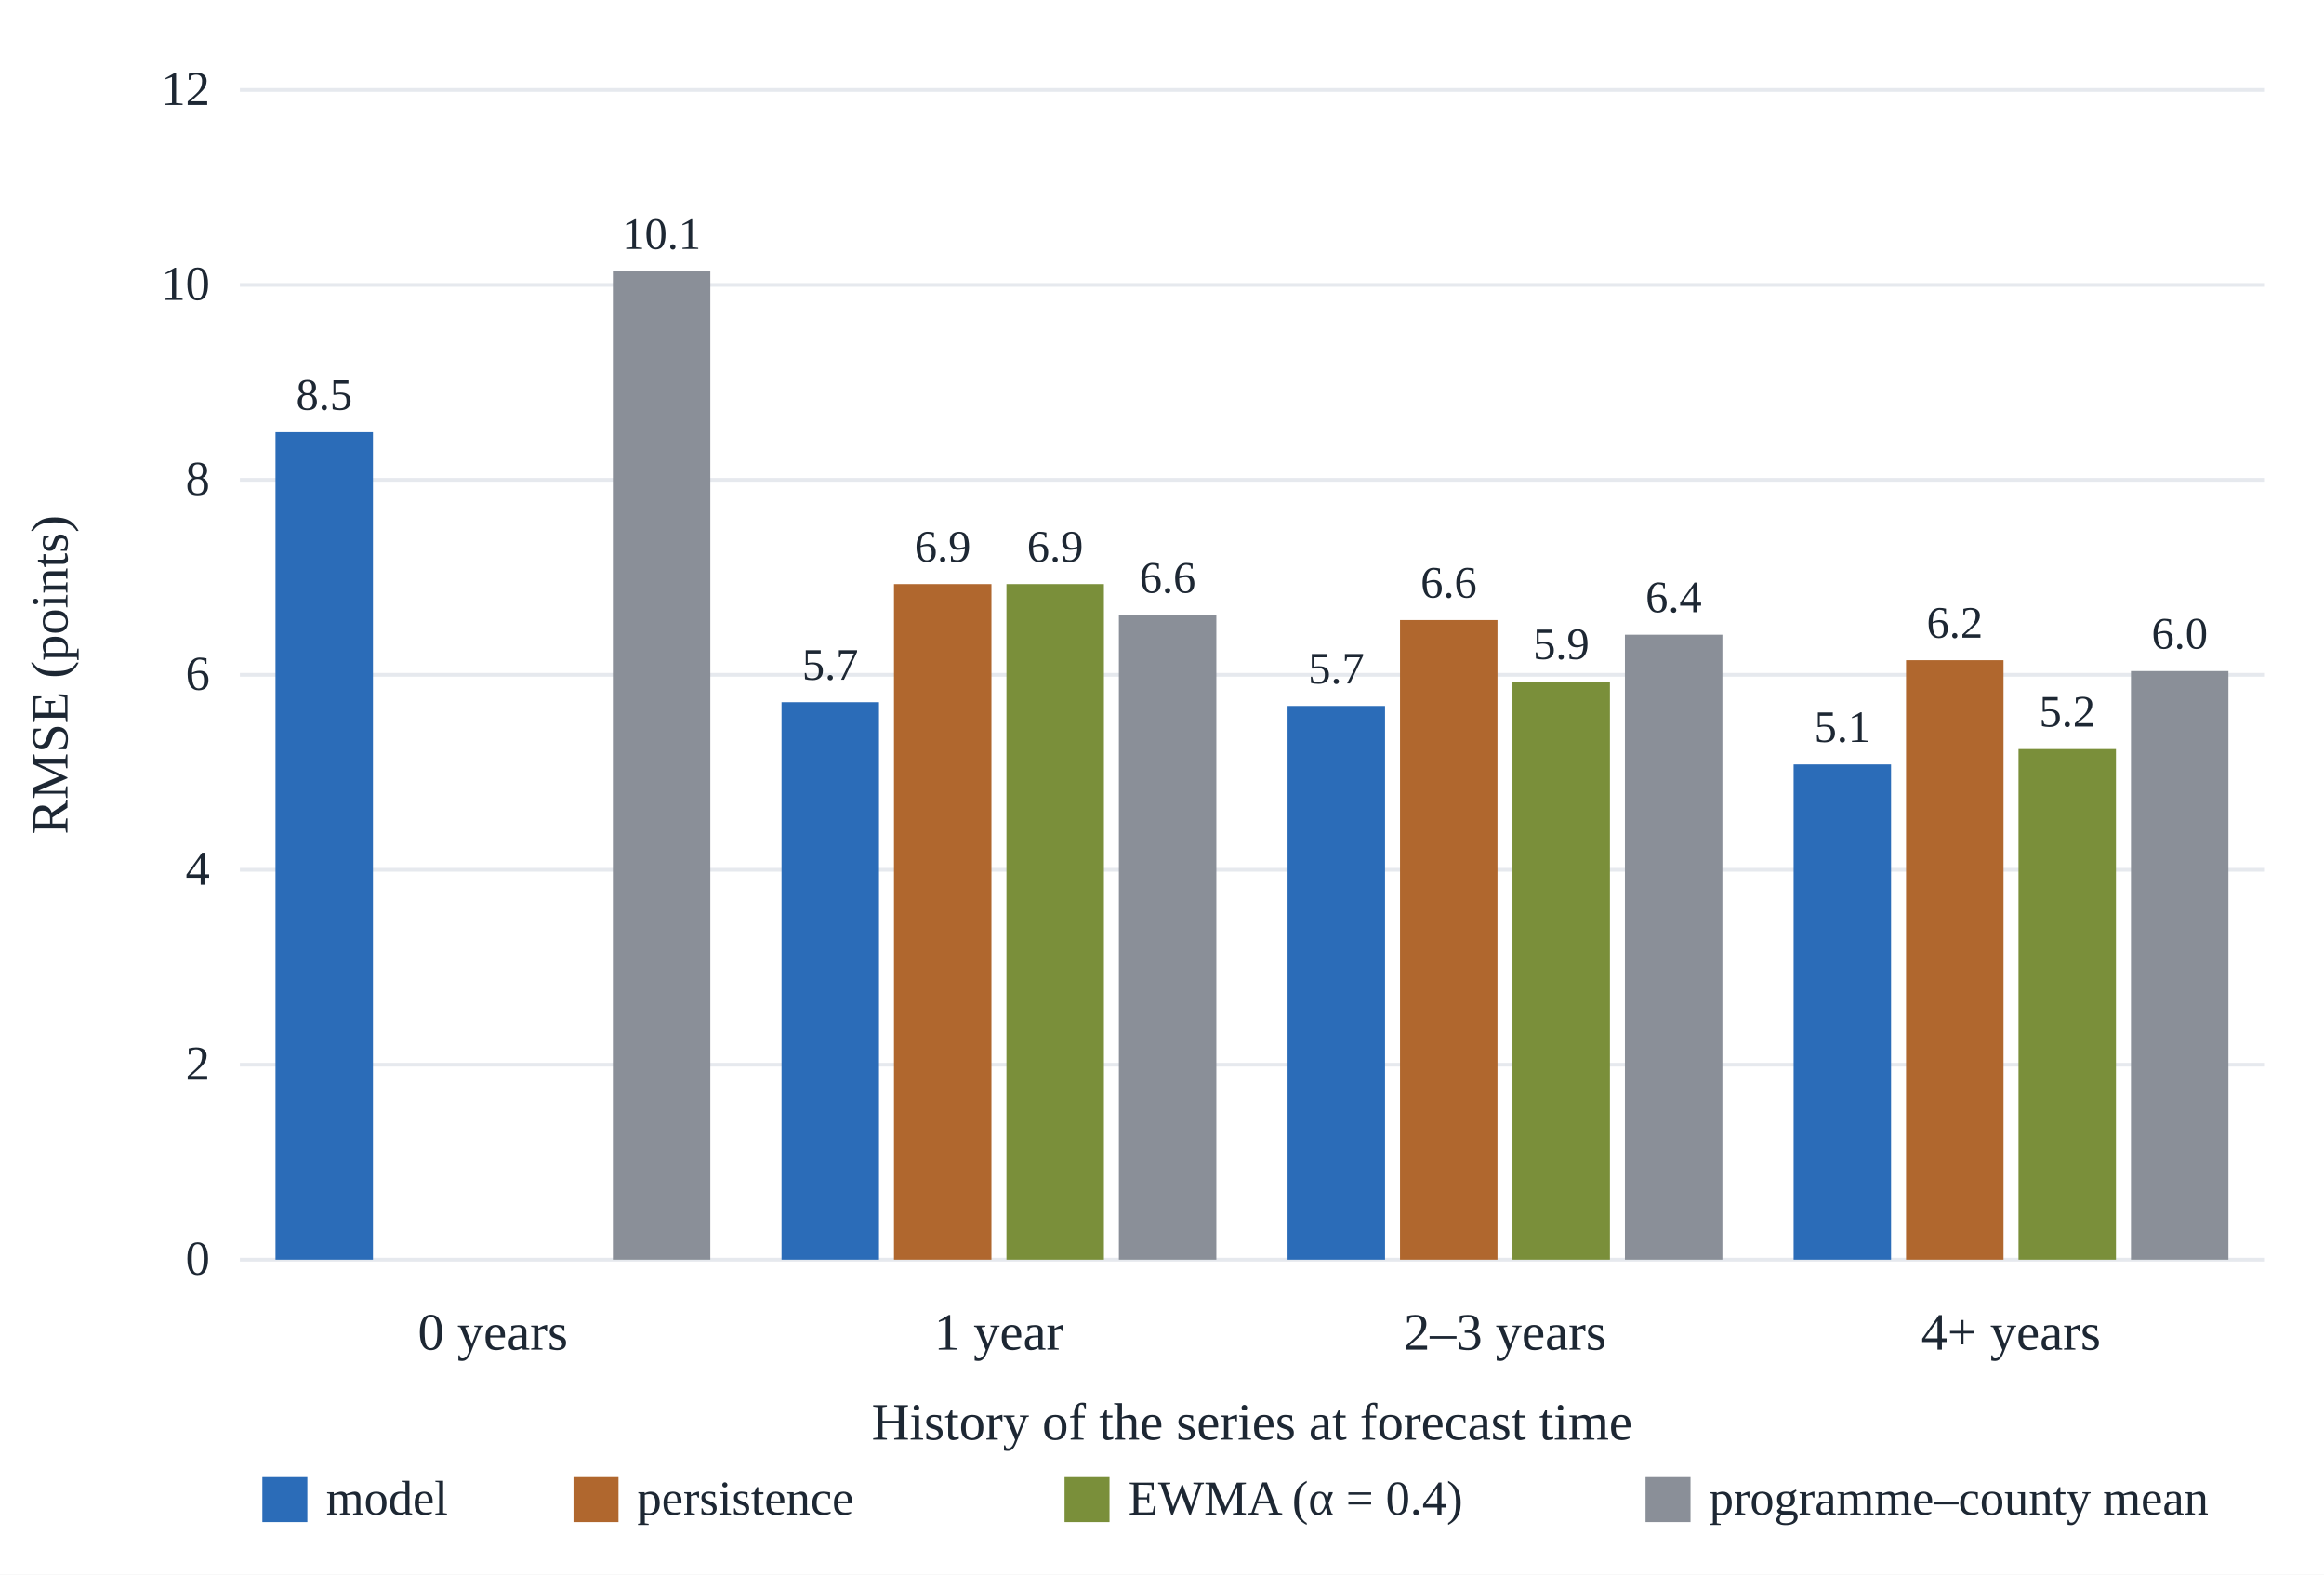
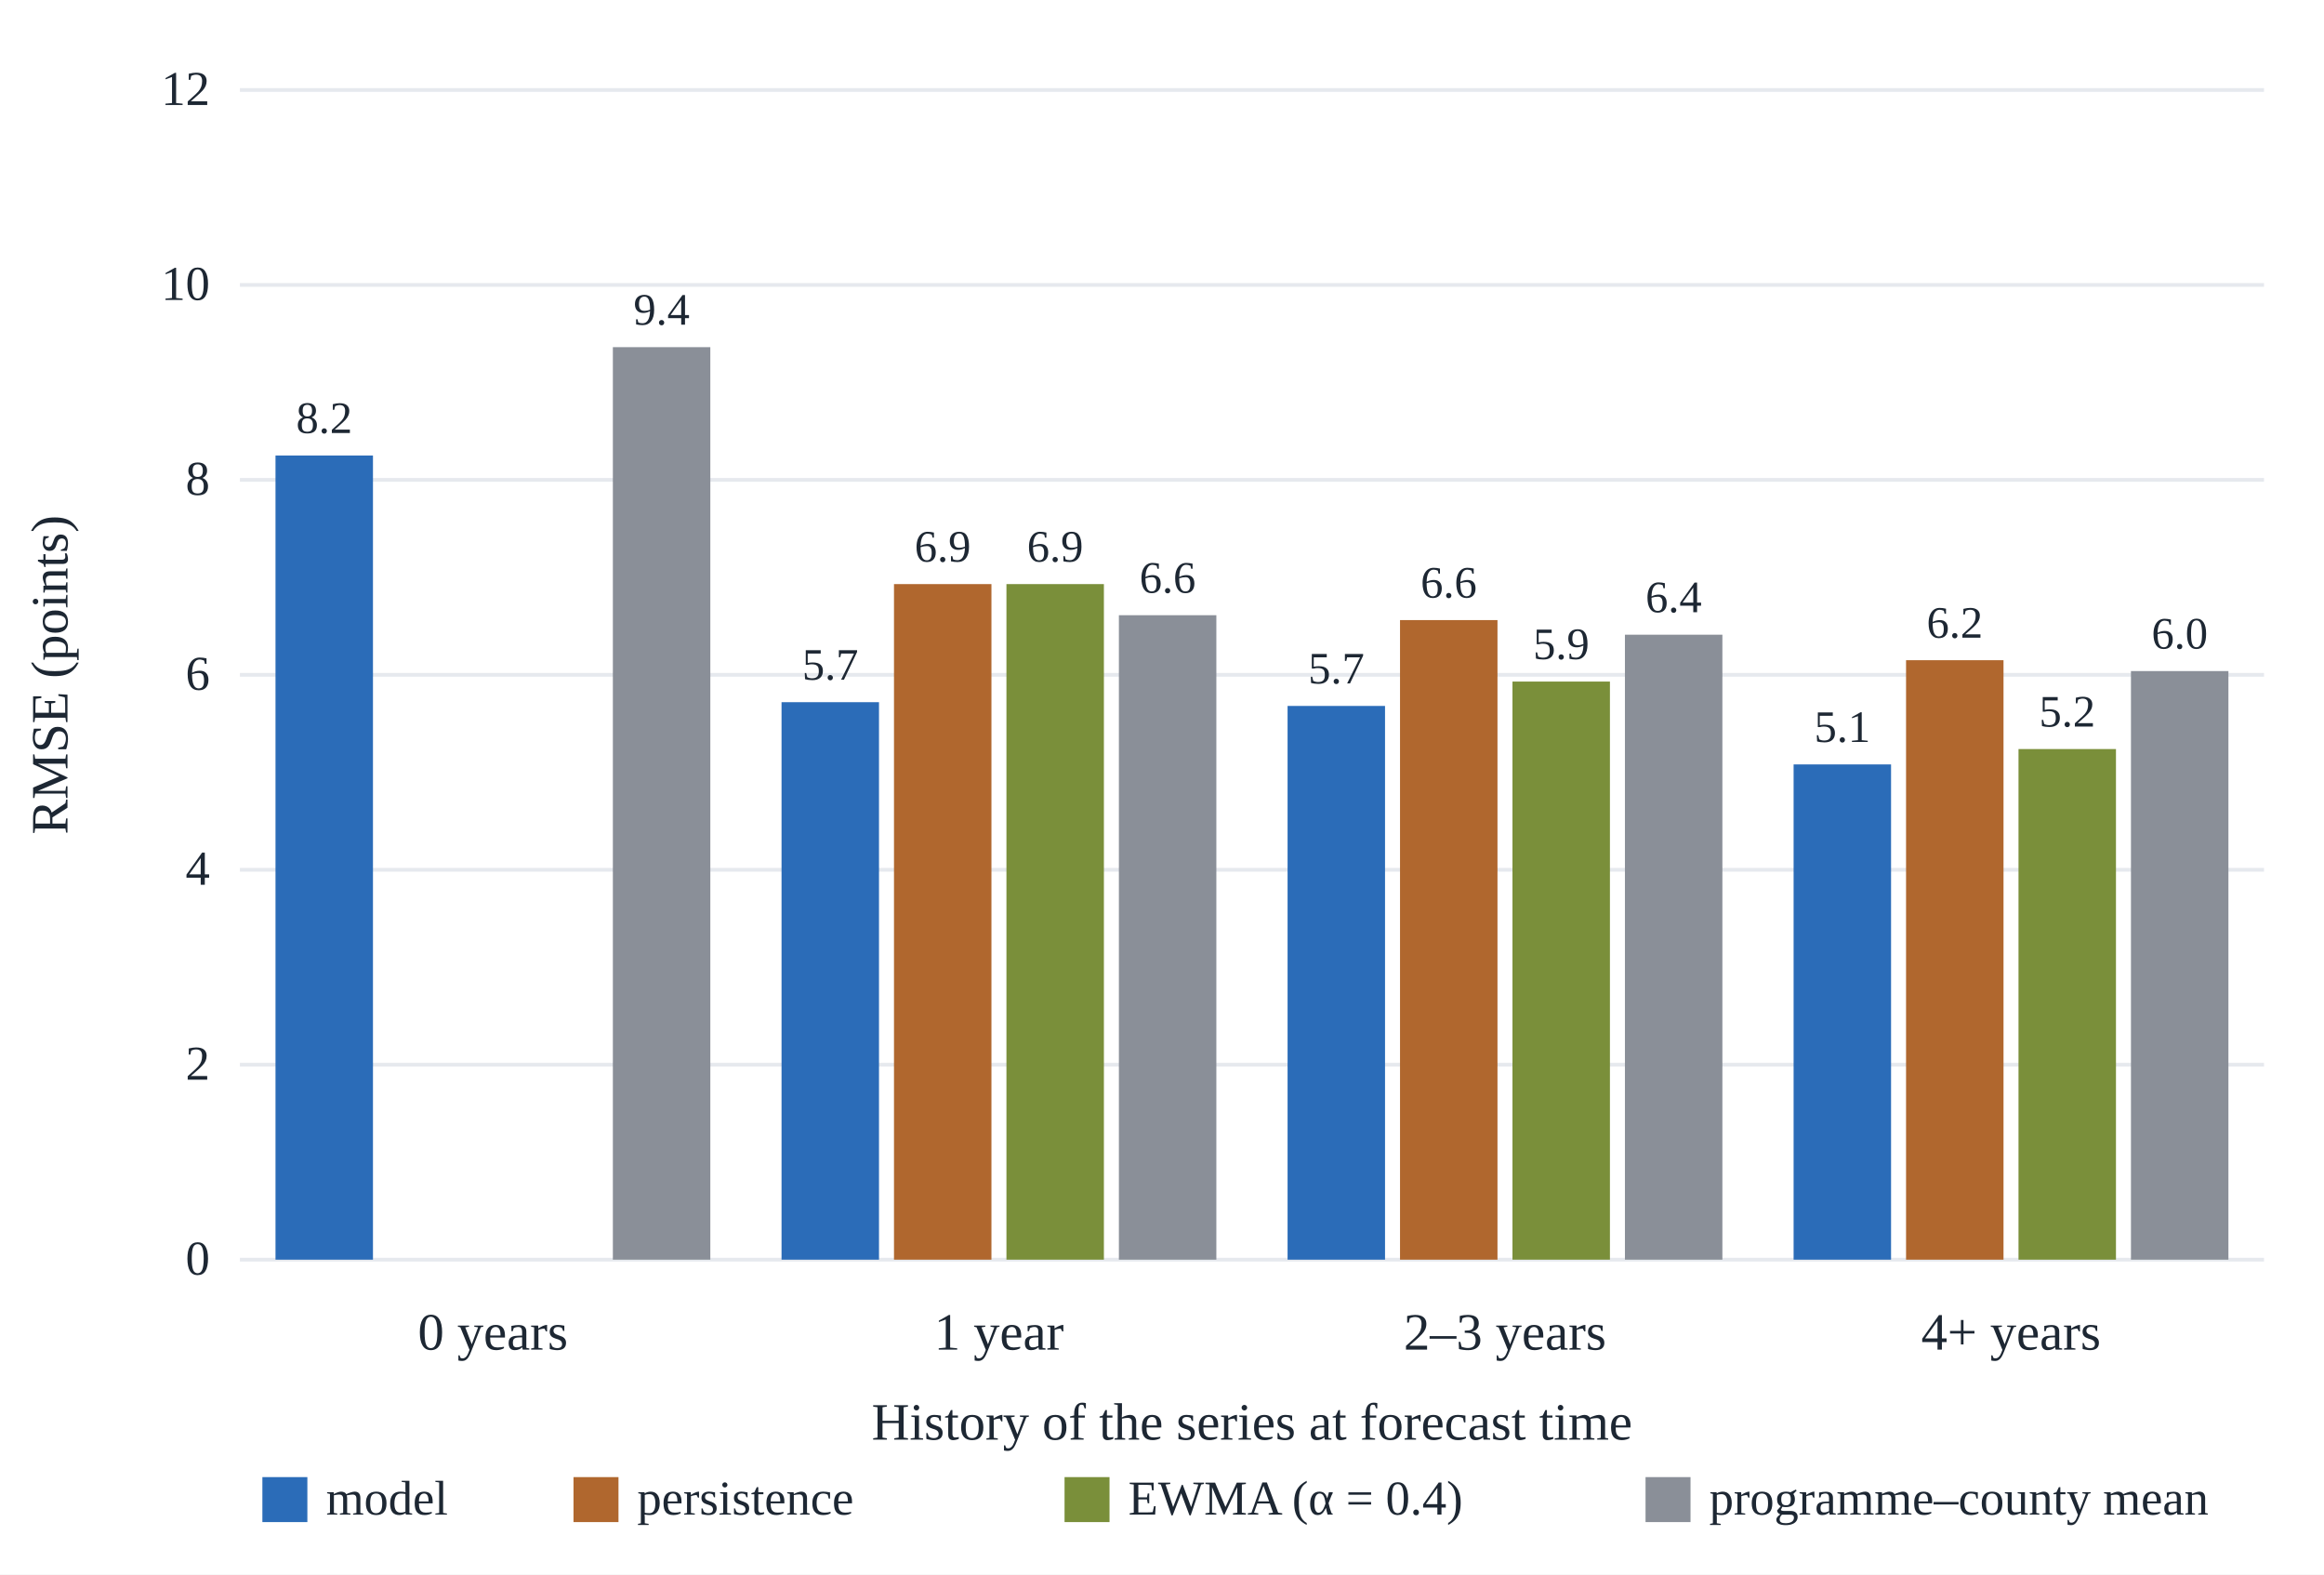
<svg xmlns="http://www.w3.org/2000/svg" viewBox="0 0 620 420" role="img" aria-label="Held-out RMSE by history stratum, model against three baselines">
  <rect width="620" height="420" fill="white" />
  <line x1="64" y1="336.0" x2="604" y2="336.0" stroke="#e6e9ee" />
  <text x="56" y="340.0" font-family="Georgia, &quot;Times New Roman&quot;, serif" font-size="13" fill="#1d2733" text-anchor="end">0</text>
  <line x1="64" y1="284.0" x2="604" y2="284.0" stroke="#e6e9ee" />
  <text x="56" y="288.0" font-family="Georgia, &quot;Times New Roman&quot;, serif" font-size="13" fill="#1d2733" text-anchor="end">2</text>
  <line x1="64" y1="232.0" x2="604" y2="232.0" stroke="#e6e9ee" />
  <text x="56" y="236.0" font-family="Georgia, &quot;Times New Roman&quot;, serif" font-size="13" fill="#1d2733" text-anchor="end">4</text>
  <line x1="64" y1="180.0" x2="604" y2="180.0" stroke="#e6e9ee" />
  <text x="56" y="184.0" font-family="Georgia, &quot;Times New Roman&quot;, serif" font-size="13" fill="#1d2733" text-anchor="end">6</text>
  <line x1="64" y1="128.0" x2="604" y2="128.0" stroke="#e6e9ee" />
  <text x="56" y="132.0" font-family="Georgia, &quot;Times New Roman&quot;, serif" font-size="13" fill="#1d2733" text-anchor="end">8</text>
  <line x1="64" y1="76.0" x2="604" y2="76.0" stroke="#e6e9ee" />
  <text x="56" y="80.0" font-family="Georgia, &quot;Times New Roman&quot;, serif" font-size="13" fill="#1d2733" text-anchor="end">10</text>
  <line x1="64" y1="24.0" x2="604" y2="24.0" stroke="#e6e9ee" />
  <text x="56" y="28.0" font-family="Georgia, &quot;Times New Roman&quot;, serif" font-size="13" fill="#1d2733" text-anchor="end">12</text>
-   <rect x="73.5" y="115.3" width="26" height="220.7" fill="#2b6cb8" />
-   <text x="86.5" y="109.3" font-family="Georgia, &quot;Times New Roman&quot;, serif" font-size="12" fill="#1d2733" text-anchor="middle">8.5</text>
-   <rect x="163.5" y="72.4" width="26" height="263.6" fill="#8a8f98" />
-   <text x="176.5" y="66.4" font-family="Georgia, &quot;Times New Roman&quot;, serif" font-size="12" fill="#1d2733" text-anchor="middle">10.1</text>
+   <rect x="73.5" y="121.5" width="26" height="214.5" fill="#2b6cb8" />
+   <text x="86.5" y="115.5" font-family="Georgia, &quot;Times New Roman&quot;, serif" font-size="12" fill="#1d2733" text-anchor="middle">8.2</text>
+   <rect x="163.5" y="92.6" width="26" height="243.4" fill="#8a8f98" />
+   <text x="176.5" y="86.6" font-family="Georgia, &quot;Times New Roman&quot;, serif" font-size="12" fill="#1d2733" text-anchor="middle">9.4</text>
  <text x="131.5" y="360" font-family="Georgia, &quot;Times New Roman&quot;, serif" font-size="14" fill="#1d2733" text-anchor="middle">0 years</text>
  <rect x="208.5" y="187.3" width="26" height="148.7" fill="#2b6cb8" />
  <text x="221.5" y="181.3" font-family="Georgia, &quot;Times New Roman&quot;, serif" font-size="12" fill="#1d2733" text-anchor="middle">5.7</text>
  <rect x="238.5" y="155.8" width="26" height="180.2" fill="#b0672e" />
  <text x="251.5" y="149.8" font-family="Georgia, &quot;Times New Roman&quot;, serif" font-size="12" fill="#1d2733" text-anchor="middle">6.9</text>
  <rect x="268.5" y="155.8" width="26" height="180.2" fill="#7a8f3a" />
  <text x="281.5" y="149.8" font-family="Georgia, &quot;Times New Roman&quot;, serif" font-size="12" fill="#1d2733" text-anchor="middle">6.9</text>
  <rect x="298.5" y="164.1" width="26" height="171.9" fill="#8a8f98" />
  <text x="311.5" y="158.1" font-family="Georgia, &quot;Times New Roman&quot;, serif" font-size="12" fill="#1d2733" text-anchor="middle">6.6</text>
  <text x="266.5" y="360" font-family="Georgia, &quot;Times New Roman&quot;, serif" font-size="14" fill="#1d2733" text-anchor="middle">1 year</text>
  <rect x="343.5" y="188.3" width="26" height="147.7" fill="#2b6cb8" />
  <text x="356.5" y="182.3" font-family="Georgia, &quot;Times New Roman&quot;, serif" font-size="12" fill="#1d2733" text-anchor="middle">5.7</text>
  <rect x="373.5" y="165.4" width="26" height="170.6" fill="#b0672e" />
  <text x="386.5" y="159.4" font-family="Georgia, &quot;Times New Roman&quot;, serif" font-size="12" fill="#1d2733" text-anchor="middle">6.6</text>
  <rect x="403.5" y="181.8" width="26" height="154.2" fill="#7a8f3a" />
  <text x="416.5" y="175.8" font-family="Georgia, &quot;Times New Roman&quot;, serif" font-size="12" fill="#1d2733" text-anchor="middle">5.9</text>
  <rect x="433.5" y="169.3" width="26" height="166.7" fill="#8a8f98" />
  <text x="446.5" y="163.3" font-family="Georgia, &quot;Times New Roman&quot;, serif" font-size="12" fill="#1d2733" text-anchor="middle">6.4</text>
  <text x="401.5" y="360" font-family="Georgia, &quot;Times New Roman&quot;, serif" font-size="14" fill="#1d2733" text-anchor="middle">2–3 years</text>
  <rect x="478.5" y="203.9" width="26" height="132.1" fill="#2b6cb8" />
  <text x="491.5" y="197.9" font-family="Georgia, &quot;Times New Roman&quot;, serif" font-size="12" fill="#1d2733" text-anchor="middle">5.1</text>
  <rect x="508.5" y="176.1" width="26" height="159.9" fill="#b0672e" />
  <text x="521.5" y="170.1" font-family="Georgia, &quot;Times New Roman&quot;, serif" font-size="12" fill="#1d2733" text-anchor="middle">6.2</text>
  <rect x="538.5" y="199.8" width="26" height="136.2" fill="#7a8f3a" />
  <text x="551.5" y="193.8" font-family="Georgia, &quot;Times New Roman&quot;, serif" font-size="12" fill="#1d2733" text-anchor="middle">5.2</text>
  <rect x="568.5" y="179.0" width="26" height="157.0" fill="#8a8f98" />
  <text x="581.5" y="173.0" font-family="Georgia, &quot;Times New Roman&quot;, serif" font-size="12" fill="#1d2733" text-anchor="middle">6.0</text>
  <text x="536.5" y="360" font-family="Georgia, &quot;Times New Roman&quot;, serif" font-size="14" fill="#1d2733" text-anchor="middle">4+ years</text>
  <text x="334.0" y="384" font-family="Georgia, &quot;Times New Roman&quot;, serif" font-size="14" fill="#1d2733" text-anchor="middle">History of the series at forecast time</text>
  <rect x="70" y="394" width="12" height="12" fill="#2b6cb8" />
  <text x="87" y="404" font-family="Georgia, &quot;Times New Roman&quot;, serif" font-size="13" fill="#1d2733">model</text>
  <rect x="153" y="394" width="12" height="12" fill="#b0672e" />
  <text x="170" y="404" font-family="Georgia, &quot;Times New Roman&quot;, serif" font-size="13" fill="#1d2733">persistence</text>
  <rect x="284" y="394" width="12" height="12" fill="#7a8f3a" />
  <text x="301" y="404" font-family="Georgia, &quot;Times New Roman&quot;, serif" font-size="13" fill="#1d2733">EWMA (α = 0.4)</text>
  <rect x="439" y="394" width="12" height="12" fill="#8a8f98" />
  <text x="456" y="404" font-family="Georgia, &quot;Times New Roman&quot;, serif" font-size="13" fill="#1d2733">programme–county mean</text>
  <text x="18" y="180.0" font-family="Georgia, &quot;Times New Roman&quot;, serif" font-size="14" fill="#1d2733" text-anchor="middle" transform="rotate(-90 18 180.0)">RMSE (points)</text>
</svg>
